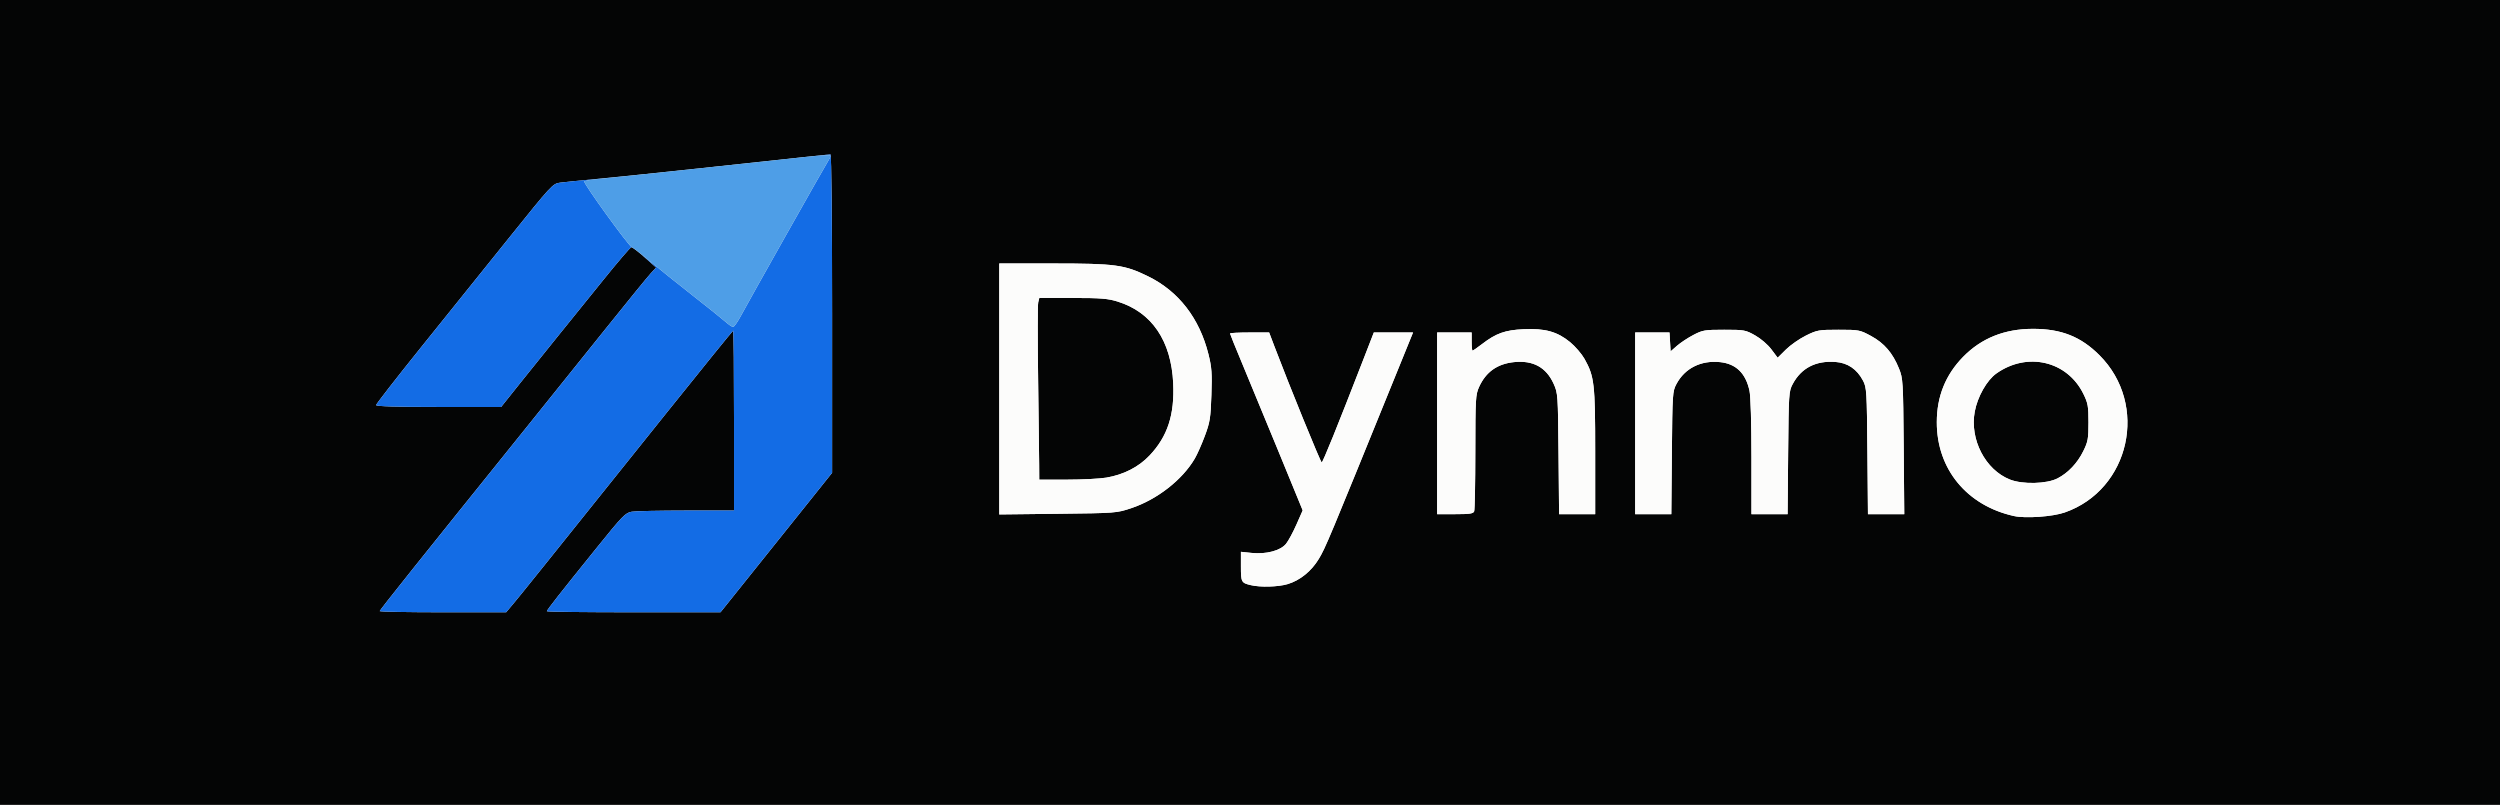
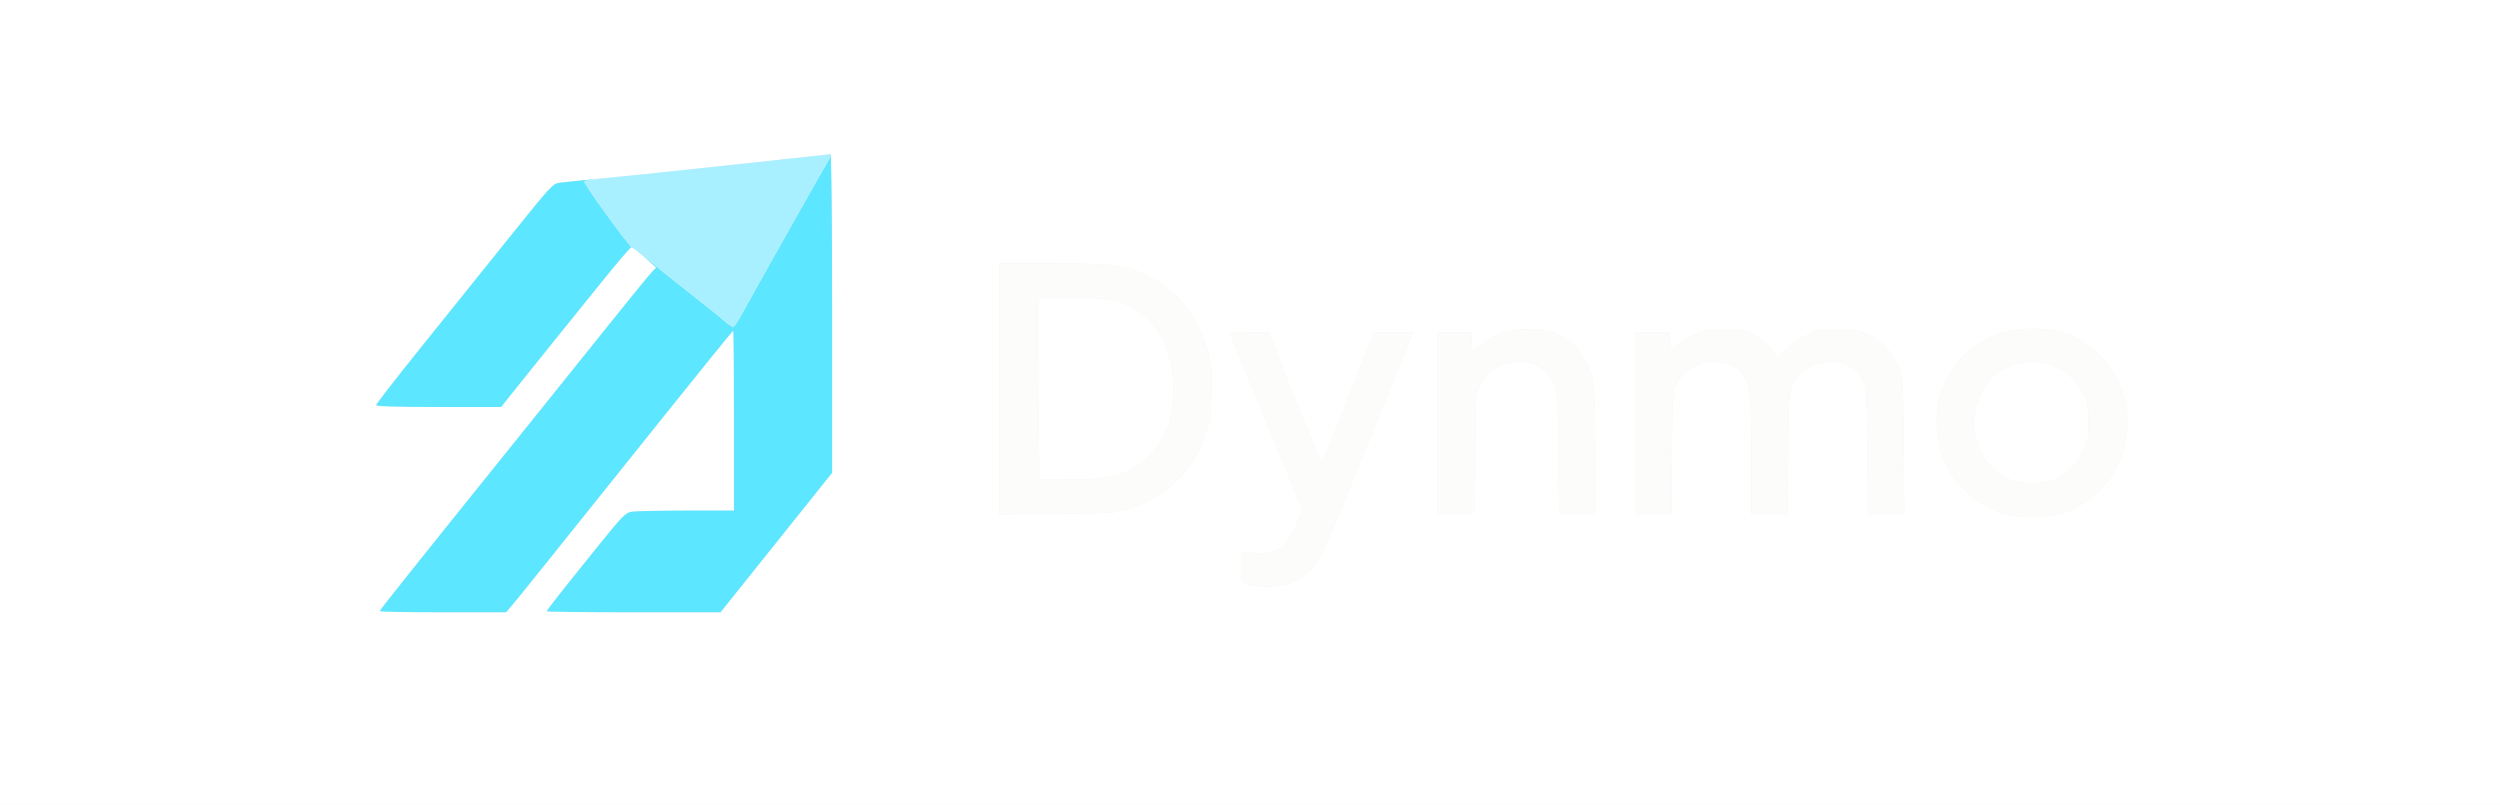
<svg xmlns="http://www.w3.org/2000/svg" width="1376" height="443" viewBox="0 0 1376 443">
  <g>
-     <path d="M 0.00 0.00 L 1376.00 0.00 L 1376.00 443.00 L 0.00 443.00 ZM 209.00 336.35 C209.00,336.71 224.65,337.00 243.79,337.00 L 278.58 337.00 L 282.54 332.29 C286.45,327.65 297.02,314.47 367.29,226.71 C386.98,202.12 403.29,182.00 403.54,182.00 C403.79,182.00 404.00,204.27 404.00,231.50 L 404.00 281.00 L 377.75 281.01 C363.31,281.02 349.79,281.30 347.71,281.65 C344.22,282.23 342.67,283.82 328.21,301.76 C307.87,326.99 301.00,335.74 301.00,336.43 C301.00,336.75 322.50,337.00 348.78,337.00 L 396.56 337.00 L 402.03 330.17 C428.78,296.76 436.88,286.64 446.70,274.36 L 458.00 260.22 L 458.00 172.61 C458.00,121.85 457.62,85.00 457.11,85.00 C456.08,85.00 445.02,86.17 386.74,92.46 C363.77,94.94 337.67,97.64 328.74,98.47 C319.81,99.29 310.61,100.22 308.30,100.53 C304.18,101.10 303.71,101.61 279.85,131.30 C266.50,147.91 244.65,175.10 231.29,191.72 C217.93,208.35 207.00,222.41 207.00,222.97 C207.00,223.66 218.53,224.00 241.41,224.00 L 275.82 224.00 L 286.66 210.41 C292.62,202.93 302.00,191.27 307.50,184.49 C313.00,177.72 324.02,164.06 332.00,154.15 C339.98,144.24 346.95,136.10 347.50,136.07 C348.05,136.04 351.34,138.54 354.81,141.64 L 361.13 147.27 L 358.22 150.39 C356.63,152.10 345.59,165.65 333.69,180.50 C321.80,195.35 302.27,219.68 290.28,234.56 C230.58,308.73 209.00,335.75 209.00,336.35 ZM 550.00 145.00 L 550.00 283.15 L 582.25 282.78 C614.20,282.42 614.58,282.39 622.63,279.70 C636.86,274.95 650.74,264.13 657.59,252.44 C658.95,250.12 661.46,244.46 663.17,239.86 C665.97,232.36 666.33,230.06 666.76,217.44 C667.17,205.40 666.94,202.18 665.13,194.94 C660.17,175.15 648.71,160.34 632.00,152.14 C618.89,145.70 614.02,145.04 579.75,145.02 ZM 1108.50 284.03 C1114.88,285.44 1129.75,284.39 1136.42,282.06 C1172.43,269.47 1182.76,222.67 1155.52,195.49 C1145.28,185.27 1134.52,181.00 1119.00,181.00 C1103.34,181.00 1090.58,186.11 1080.50,196.41 C1070.82,206.31 1066.03,218.18 1066.01,232.36 C1065.97,258.15 1082.52,278.27 1108.50,284.03 ZM 900.00 183.00 L 900.00 283.00 L 919.90 283.00 L 920.20 249.25 C920.49,216.59 920.57,215.37 922.72,211.35 C927.36,202.66 936.21,198.23 946.72,199.31 C955.50,200.22 960.85,205.43 962.92,215.09 C963.56,218.06 964.00,232.89 964.00,251.55 L 964.00 283.00 L 983.90 283.00 L 984.20 249.25 C984.49,216.73 984.58,215.35 986.69,211.41 C991.43,202.54 999.38,198.43 1010.22,199.21 C1016.98,199.70 1022.08,203.17 1025.43,209.55 C1027.39,213.29 1027.52,215.37 1027.81,248.25 L 1028.12 283.00 L 1048.11 283.00 L 1047.80 245.75 C1047.49,209.69 1047.41,208.32 1045.21,202.85 C1041.77,194.32 1037.10,188.87 1029.85,184.94 C1023.66,181.59 1023.21,181.50 1011.98,181.50 C1001.03,181.50 1000.13,181.66 993.98,184.70 C990.42,186.46 985.46,189.92 982.96,192.40 L 978.42 196.89 L 974.96 192.29 C972.97,189.63 969.17,186.37 966.00,184.59 C960.74,181.63 960.00,181.50 949.00,181.50 C938.27,181.50 937.13,181.69 932.00,184.38 C928.97,185.97 924.92,188.64 923.00,190.33 L 919.50 193.39 L 918.90 183.00 ZM 608.92 262.89 C605.30,263.50 595.51,264.00 587.17,264.00 L 572.00 264.00 L 571.96 255.75 C571.94,251.21 571.68,229.79 571.38,208.14 C571.08,186.49 571.11,167.70 571.44,166.39 L 572.04 164.00 L 590.41 164.00 C605.90,164.00 609.79,164.31 615.14,165.98 C633.96,171.82 644.67,187.58 645.73,211.00 C646.52,228.32 642.61,240.24 632.72,250.70 C626.74,257.03 618.43,261.29 608.92,262.89 ZM 688.41 322.06 C693.72,323.33 703.43,323.06 708.67,321.51 C715.50,319.48 721.82,314.37 725.88,307.60 C729.57,301.46 730.95,298.15 768.29,206.25 L 777.74 183.00 L 756.15 183.00 L 750.43 197.75 C735.92,235.14 728.08,254.50 727.46,254.50 C726.86,254.50 709.53,211.97 701.48,190.75 L 698.54 183.00 L 687.77 183.00 C681.85,183.00 677.00,183.25 677.00,183.55 C677.00,183.85 679.87,190.94 683.37,199.30 C686.87,207.66 695.87,229.44 703.37,247.71 L 717.00 280.92 L 713.57 288.69 C711.69,292.96 709.10,297.75 707.82,299.32 C704.77,303.09 696.90,305.17 688.89,304.33 L 683.00 303.72 L 683.00 311.80 C683.00,320.39 683.22,320.82 688.41,322.06 ZM 791.00 183.00 L 791.00 283.00 L 800.89 283.00 C808.99,283.00 810.90,282.71 811.39,281.42 C811.73,280.55 812.01,265.81 812.02,248.67 C812.04,219.46 812.17,217.22 814.08,213.00 C817.84,204.71 824.12,200.25 833.38,199.30 C843.83,198.23 851.03,202.18 855.12,211.23 C857.45,216.39 857.51,217.19 857.81,249.75 L 858.12 283.00 L 878.00 283.00 L 878.00 248.71 C878.00,211.19 877.54,207.20 872.10,197.50 C870.55,194.75 866.97,190.60 864.14,188.28 C857.13,182.53 850.35,180.65 838.61,181.20 C828.39,181.67 823.44,183.44 815.74,189.35 C813.12,191.36 810.76,193.00 810.49,193.00 C810.22,193.00 810.00,190.75 810.00,188.00 L 810.00 183.00 ZM 1132.50 263.28 C1126.54,266.38 1113.27,266.71 1106.26,263.94 C1092.73,258.59 1084.07,241.88 1086.90,226.58 C1088.42,218.35 1093.57,209.27 1098.81,205.56 C1115.83,193.51 1137.79,198.66 1146.70,216.80 C1149.20,221.89 1149.50,223.57 1149.50,232.50 C1149.50,241.47 1149.21,243.10 1146.65,248.29 C1143.42,254.87 1138.35,260.24 1132.50,263.28 Z" fill="rgb(4,5,5)" />
-     <path d="M 209.00 336.35 C209.00,335.75 230.58,308.73 290.28,234.56 C302.27,219.68 321.80,195.35 333.69,180.50 C345.59,165.65 356.63,152.10 358.22,150.39 L 361.13 147.27 L 354.81 141.64 C351.81,138.96 348.94,136.72 347.87,136.19 C348.78,136.58 353.16,139.95 357.62,143.69 C362.09,147.43 372.64,155.90 381.06,162.50 C389.48,169.10 397.75,175.72 399.43,177.22 C401.12,178.72 402.95,179.95 403.50,179.95 C404.05,179.96 406.01,177.16 407.85,173.73 C412.57,164.94 454.88,89.86 456.28,87.80 C456.91,86.86 457.18,85.85 456.88,85.54 C456.60,85.26 451.17,85.59 444.42,86.26 C453.78,85.27 456.61,85.00 457.11,85.00 C457.62,85.00 458.00,121.85 458.00,172.61 L 458.00 260.22 L 446.70 274.36 C436.88,286.64 428.78,296.76 402.03,330.17 L 396.56 337.00 L 348.78 337.00 C322.50,337.00 301.00,336.75 301.00,336.43 C301.00,335.74 307.87,326.99 328.21,301.76 C342.67,283.82 344.22,282.23 347.71,281.65 C349.79,281.30 363.31,281.02 377.75,281.01 L 404.00 281.00 L 404.00 231.50 C404.00,204.27 403.79,182.00 403.54,182.00 C403.29,182.00 386.98,202.12 367.29,226.71 C297.02,314.47 286.45,327.65 282.54,332.29 L 278.58 337.00 L 243.79 337.00 C224.65,337.00 209.00,336.71 209.00,336.35 ZM 351.68 96.17 C340.08,97.40 331.49,98.29 329.25,98.51 C325.26,98.89 321.81,99.50 321.58,99.86 C320.98,100.84 345.64,134.95 347.82,136.17 C347.68,136.10 347.57,136.06 347.50,136.07 C346.95,136.10 339.98,144.24 332.00,154.15 C324.02,164.06 313.00,177.72 307.50,184.49 C302.00,191.27 292.62,202.93 286.66,210.41 L 275.82 224.00 L 241.41 224.00 C218.53,224.00 207.00,223.66 207.00,222.97 C207.00,222.41 217.93,208.35 231.29,191.72 C244.65,175.10 266.50,147.91 279.85,131.30 C303.71,101.61 304.18,101.10 308.30,100.53 C310.61,100.22 319.81,99.29 328.74,98.47 C333.09,98.07 341.52,97.22 351.68,96.17 Z" fill="rgb(19,108,229)" />
-     <path d="M 444.42 86.26 L 444.42 86.26 C451.17,85.59 456.60,85.26 456.88,85.54 C457.18,85.85 456.91,86.86 456.28,87.80 C454.88,89.86 412.57,164.94 407.85,173.73 C406.01,177.16 404.05,179.96 403.50,179.95 C402.95,179.95 401.12,178.72 399.43,177.22 C397.75,175.72 389.48,169.10 381.06,162.50 C372.64,155.90 362.09,147.43 357.62,143.69 C353.16,139.95 348.78,136.58 347.87,136.19 C347.85,136.18 347.84,136.17 347.82,136.17 C345.64,134.95 320.98,100.84 321.58,99.86 C321.81,99.50 325.26,98.89 329.25,98.51 C331.49,98.29 340.08,97.40 351.67,96.17 L 351.68 96.17 C362.36,95.06 374.96,93.74 386.74,92.46 C416.88,89.21 434.40,87.33 444.42,86.26 Z" fill="rgb(78,158,231)" />
+     <path d="M 0.00 0.00 L 1376.00 0.00 L 1376.00 443.00 L 0.00 443.00 ZM 209.00 336.35 C209.00,336.71 224.65,337.00 243.79,337.00 L 278.58 337.00 L 282.54 332.29 C286.45,327.65 297.02,314.47 367.29,226.71 C386.98,202.12 403.29,182.00 403.54,182.00 C403.79,182.00 404.00,204.27 404.00,231.50 L 404.00 281.00 L 377.75 281.01 C363.31,281.02 349.79,281.30 347.71,281.65 C344.22,282.23 342.67,283.82 328.21,301.76 C307.87,326.99 301.00,335.74 301.00,336.43 C301.00,336.75 322.50,337.00 348.78,337.00 L 396.56 337.00 L 402.03 330.17 C428.78,296.76 436.88,286.64 446.70,274.36 L 458.00 260.22 L 458.00 172.61 C458.00,121.85 457.62,85.00 457.11,85.00 C456.08,85.00 445.02,86.17 386.74,92.46 C363.77,94.94 337.67,97.64 328.74,98.47 C319.81,99.29 310.61,100.22 308.30,100.53 C304.18,101.10 303.71,101.61 279.85,131.30 C266.50,147.91 244.65,175.10 231.29,191.72 C217.93,208.35 207.00,222.41 207.00,222.97 C207.00,223.66 218.53,224.00 241.41,224.00 L 275.82 224.00 L 286.66 210.41 C292.62,202.93 302.00,191.27 307.50,184.49 C313.00,177.72 324.02,164.06 332.00,154.15 C339.98,144.24 346.95,136.10 347.50,136.07 C348.05,136.04 351.34,138.54 354.81,141.64 L 361.13 147.27 L 358.22 150.39 C356.63,152.10 345.59,165.65 333.69,180.50 C321.80,195.35 302.27,219.68 290.28,234.56 C230.58,308.73 209.00,335.75 209.00,336.35 ZM 550.00 145.00 L 550.00 283.15 L 582.25 282.78 C614.20,282.42 614.58,282.39 622.63,279.70 C636.86,274.95 650.74,264.13 657.59,252.44 C658.95,250.12 661.46,244.46 663.17,239.86 C665.97,232.36 666.33,230.06 666.76,217.44 C667.17,205.40 666.94,202.18 665.13,194.94 C660.17,175.15 648.71,160.34 632.00,152.14 C618.89,145.70 614.02,145.04 579.75,145.02 ZM 1108.50 284.03 C1114.88,285.44 1129.75,284.39 1136.42,282.06 C1172.43,269.47 1182.76,222.67 1155.52,195.49 C1145.28,185.27 1134.52,181.00 1119.00,181.00 C1103.34,181.00 1090.58,186.11 1080.50,196.41 C1070.82,206.31 1066.03,218.18 1066.01,232.36 C1065.97,258.15 1082.52,278.27 1108.50,284.03 ZM 900.00 183.00 L 900.00 283.00 L 919.90 283.00 L 920.20 249.25 C920.49,216.59 920.57,215.37 922.72,211.35 C927.36,202.66 936.21,198.23 946.72,199.31 C955.50,200.22 960.85,205.43 962.92,215.09 C963.56,218.06 964.00,232.89 964.00,251.55 L 964.00 283.00 L 983.90 283.00 L 984.20 249.25 C984.49,216.73 984.58,215.35 986.69,211.41 C991.43,202.54 999.38,198.43 1010.22,199.21 C1016.98,199.70 1022.08,203.17 1025.43,209.55 C1027.39,213.29 1027.52,215.37 1027.81,248.25 L 1028.12 283.00 L 1048.11 283.00 L 1047.80 245.75 C1047.49,209.69 1047.41,208.32 1045.21,202.85 C1041.77,194.32 1037.10,188.87 1029.85,184.94 C1023.66,181.59 1023.21,181.50 1011.98,181.50 C1001.03,181.50 1000.13,181.66 993.98,184.70 C990.42,186.46 985.46,189.92 982.96,192.40 L 978.42 196.89 L 974.96 192.29 C972.97,189.63 969.17,186.37 966.00,184.59 C960.74,181.63 960.00,181.50 949.00,181.50 C938.27,181.50 937.13,181.69 932.00,184.38 C928.97,185.97 924.92,188.64 923.00,190.33 L 919.50 193.39 L 918.90 183.00 ZM 608.92 262.89 C605.30,263.50 595.51,264.00 587.17,264.00 L 572.00 264.00 L 571.96 255.75 C571.94,251.21 571.68,229.79 571.38,208.14 C571.08,186.49 571.11,167.70 571.44,166.39 L 572.04 164.00 L 590.41 164.00 C605.90,164.00 609.79,164.31 615.14,165.98 C633.96,171.82 644.67,187.58 645.73,211.00 C646.52,228.32 642.61,240.24 632.72,250.70 C626.74,257.03 618.43,261.29 608.92,262.89 ZM 688.41 322.06 C693.72,323.33 703.43,323.06 708.67,321.51 C715.50,319.48 721.82,314.37 725.88,307.60 C729.57,301.46 730.95,298.15 768.29,206.25 L 777.74 183.00 L 756.15 183.00 L 750.43 197.75 C735.92,235.14 728.08,254.50 727.46,254.50 C726.86,254.50 709.53,211.97 701.48,190.75 L 698.54 183.00 L 687.77 183.00 C681.85,183.00 677.00,183.25 677.00,183.55 C677.00,183.85 679.87,190.94 683.37,199.30 C686.87,207.66 695.87,229.44 703.37,247.71 L 717.00 280.92 L 713.57 288.69 C711.69,292.96 709.10,297.75 707.82,299.32 C704.77,303.09 696.90,305.17 688.89,304.33 L 683.00 303.72 L 683.00 311.80 C683.00,320.39 683.22,320.82 688.41,322.06 ZM 791.00 183.00 L 791.00 283.00 L 800.89 283.00 C808.99,283.00 810.90,282.71 811.39,281.42 C811.73,280.55 812.01,265.81 812.02,248.67 C812.04,219.46 812.17,217.22 814.08,213.00 C817.84,204.71 824.12,200.25 833.38,199.30 C843.83,198.23 851.03,202.18 855.12,211.23 C857.45,216.39 857.51,217.19 857.81,249.75 L 858.12 283.00 L 878.00 283.00 L 878.00 248.71 C878.00,211.19 877.54,207.20 872.10,197.50 C870.55,194.75 866.97,190.60 864.14,188.28 C857.13,182.53 850.35,180.65 838.61,181.20 C828.39,181.67 823.44,183.44 815.74,189.35 C813.12,191.36 810.76,193.00 810.49,193.00 C810.22,193.00 810.00,190.75 810.00,188.00 L 810.00 183.00 ZM 1132.50 263.28 C1126.54,266.38 1113.27,266.71 1106.26,263.94 C1092.73,258.59 1084.07,241.88 1086.90,226.58 C1088.42,218.35 1093.57,209.27 1098.81,205.56 C1115.83,193.51 1137.79,198.66 1146.70,216.80 C1149.20,221.89 1149.50,223.57 1149.50,232.50 C1149.50,241.47 1149.21,243.10 1146.65,248.29 C1143.42,254.87 1138.35,260.24 1132.50,263.28 Z" fill="#ffffff" />
+     <path d="M 209.00 336.35 C209.00,335.75 230.58,308.73 290.28,234.56 C302.27,219.68 321.80,195.35 333.69,180.50 C345.59,165.65 356.63,152.10 358.22,150.39 L 361.13 147.27 L 354.81 141.64 C351.81,138.96 348.94,136.72 347.87,136.19 C348.78,136.58 353.16,139.95 357.62,143.69 C362.09,147.43 372.64,155.90 381.06,162.50 C389.48,169.10 397.75,175.72 399.43,177.22 C401.12,178.72 402.95,179.95 403.50,179.95 C404.05,179.96 406.01,177.16 407.85,173.73 C412.57,164.94 454.88,89.86 456.28,87.80 C456.91,86.86 457.18,85.85 456.88,85.54 C456.60,85.26 451.17,85.59 444.42,86.26 C453.78,85.27 456.61,85.00 457.11,85.00 C457.62,85.00 458.00,121.85 458.00,172.61 L 458.00 260.22 L 446.70 274.36 C436.88,286.64 428.78,296.76 402.03,330.17 L 396.56 337.00 L 348.78 337.00 C322.50,337.00 301.00,336.75 301.00,336.43 C301.00,335.74 307.87,326.99 328.21,301.76 C342.67,283.82 344.22,282.23 347.71,281.65 C349.79,281.30 363.31,281.02 377.75,281.01 L 404.00 281.00 L 404.00 231.50 C404.00,204.27 403.79,182.00 403.54,182.00 C403.29,182.00 386.98,202.12 367.29,226.71 C297.02,314.47 286.45,327.65 282.54,332.29 L 278.58 337.00 L 243.79 337.00 C224.65,337.00 209.00,336.71 209.00,336.35 ZM 351.68 96.17 C340.08,97.40 331.49,98.29 329.25,98.51 C325.26,98.89 321.81,99.50 321.58,99.86 C320.98,100.84 345.64,134.95 347.82,136.17 C347.68,136.10 347.57,136.06 347.50,136.07 C346.95,136.10 339.98,144.24 332.00,154.15 C324.02,164.06 313.00,177.72 307.50,184.49 C302.00,191.27 292.62,202.93 286.66,210.41 L 275.82 224.00 L 241.41 224.00 C218.53,224.00 207.00,223.66 207.00,222.97 C207.00,222.41 217.93,208.35 231.29,191.72 C244.65,175.10 266.50,147.91 279.85,131.30 C303.71,101.61 304.18,101.10 308.30,100.53 C310.61,100.22 319.81,99.29 328.74,98.47 C333.09,98.07 341.52,97.22 351.68,96.17 Z" fill="#5de6ff" />
+     <path d="M 444.42 86.26 L 444.42 86.26 C451.17,85.59 456.60,85.26 456.88,85.54 C457.18,85.85 456.91,86.86 456.28,87.80 C454.88,89.86 412.57,164.94 407.85,173.73 C406.01,177.16 404.05,179.96 403.50,179.95 C402.95,179.95 401.12,178.72 399.43,177.22 C397.75,175.72 389.48,169.10 381.06,162.50 C372.64,155.90 362.09,147.43 357.62,143.69 C353.16,139.95 348.78,136.58 347.87,136.19 C347.85,136.18 347.84,136.17 347.82,136.17 C345.64,134.95 320.98,100.84 321.58,99.86 C321.81,99.50 325.26,98.89 329.25,98.51 C331.49,98.29 340.08,97.40 351.67,96.17 L 351.68 96.17 C362.36,95.06 374.96,93.74 386.74,92.46 C416.88,89.21 434.40,87.33 444.42,86.26 Z" fill="#a8f0ff" />
    <path d="M 688.41 322.06 C683.22,320.82 683.00,320.39 683.00,311.80 L 683.00 303.72 L 688.89 304.33 C696.90,305.17 704.77,303.09 707.82,299.32 C709.10,297.75 711.69,292.96 713.57,288.69 L 717.00 280.92 L 703.37 247.71 C695.87,229.44 686.87,207.66 683.37,199.30 C679.87,190.94 677.00,183.85 677.00,183.55 C677.00,183.25 681.85,183.00 687.77,183.00 L 698.54 183.00 L 701.48 190.75 C709.53,211.97 726.86,254.50 727.46,254.50 C728.08,254.50 735.92,235.14 750.43,197.75 L 756.15 183.00 L 766.95 183.00 L 777.74 183.00 L 768.29 206.25 C730.95,298.15 729.57,301.46 725.88,307.60 C721.82,314.37 715.50,319.48 708.67,321.51 C703.43,323.06 693.72,323.33 688.41,322.06 ZM 1108.50 284.03 C1082.52,278.27 1065.97,258.15 1066.01,232.36 C1066.03,218.18 1070.82,206.31 1080.50,196.41 C1090.58,186.11 1103.34,181.00 1119.00,181.00 C1134.52,181.00 1145.28,185.27 1155.52,195.49 C1182.76,222.67 1172.43,269.47 1136.42,282.06 C1129.75,284.39 1114.88,285.44 1108.50,284.03 ZM 1132.50 263.28 C1138.35,260.24 1143.42,254.87 1146.65,248.29 C1149.21,243.10 1149.50,241.47 1149.50,232.50 C1149.50,223.57 1149.20,221.89 1146.70,216.80 C1137.79,198.66 1115.83,193.51 1098.81,205.56 C1093.57,209.27 1088.42,218.35 1086.90,226.58 C1084.07,241.88 1092.73,258.59 1106.26,263.94 C1113.27,266.71 1126.54,266.38 1132.50,263.28 ZM 550.00 214.07 L 550.00 145.00 L 579.75 145.02 C614.02,145.04 618.89,145.70 632.00,152.14 C648.71,160.34 660.17,175.15 665.13,194.94 C666.94,202.18 667.17,205.40 666.76,217.44 C666.33,230.06 665.97,232.36 663.17,239.86 C661.46,244.46 658.95,250.12 657.59,252.44 C650.74,264.13 636.86,274.95 622.63,279.70 C614.58,282.39 614.20,282.42 582.25,282.78 L 550.00 283.15 L 550.00 214.07 ZM 608.92 262.89 C618.43,261.29 626.74,257.03 632.72,250.70 C642.61,240.24 646.52,228.32 645.73,211.00 C644.67,187.58 633.96,171.82 615.14,165.98 C609.79,164.31 605.90,164.00 590.41,164.00 L 572.04 164.00 L 571.44 166.39 C571.11,167.70 571.08,186.49 571.38,208.14 C571.68,229.79 571.94,251.21 571.96,255.75 L 572.00 264.00 L 587.17 264.00 C595.51,264.00 605.30,263.50 608.92,262.89 ZM 791.00 233.00 L 791.00 183.00 L 800.50 183.00 L 810.00 183.00 L 810.00 188.00 C810.00,190.75 810.22,193.00 810.49,193.00 C810.76,193.00 813.12,191.36 815.74,189.35 C823.44,183.44 828.39,181.67 838.61,181.20 C850.35,180.65 857.13,182.53 864.14,188.28 C866.97,190.60 870.55,194.75 872.10,197.50 C877.54,207.20 878.00,211.19 878.00,248.71 L 878.00 283.00 L 868.06 283.00 L 858.12 283.00 L 857.81 249.75 C857.51,217.19 857.45,216.39 855.12,211.23 C851.03,202.18 843.83,198.23 833.38,199.30 C824.12,200.25 817.84,204.71 814.08,213.00 C812.17,217.22 812.04,219.46 812.02,248.67 C812.01,265.81 811.73,280.55 811.39,281.42 C810.90,282.71 808.99,283.00 800.89,283.00 L 791.00 283.00 L 791.00 233.00 ZM 900.00 233.00 L 900.00 183.00 L 909.45 183.00 L 918.90 183.00 L 919.20 188.20 L 919.50 193.39 L 923.00 190.33 C924.92,188.64 928.97,185.97 932.00,184.38 C937.13,181.69 938.27,181.50 949.00,181.50 C960.00,181.50 960.74,181.63 966.00,184.59 C969.17,186.37 972.97,189.63 974.96,192.29 L 978.42 196.89 L 982.96 192.40 C985.46,189.92 990.42,186.46 993.98,184.70 C1000.13,181.66 1001.03,181.50 1011.98,181.50 C1023.21,181.50 1023.66,181.59 1029.85,184.94 C1037.10,188.87 1041.77,194.32 1045.21,202.85 C1047.41,208.32 1047.49,209.69 1047.80,245.75 L 1048.11 283.00 L 1038.11 283.00 L 1028.12 283.00 L 1027.81 248.25 C1027.52,215.37 1027.39,213.29 1025.43,209.55 C1022.08,203.17 1016.98,199.70 1010.22,199.21 C999.38,198.43 991.43,202.54 986.69,211.41 C984.58,215.35 984.49,216.73 984.20,249.25 L 983.90 283.00 L 973.95 283.00 L 964.00 283.00 L 964.00 251.55 C964.00,232.89 963.56,218.06 962.92,215.09 C960.85,205.43 955.50,200.22 946.72,199.31 C936.21,198.23 927.36,202.66 922.72,211.35 C920.57,215.37 920.49,216.59 920.20,249.25 L 919.90 283.00 L 909.95 283.00 L 900.00 283.00 L 900.00 233.00 Z" fill="rgb(252,252,251)" />
  </g>
</svg>
